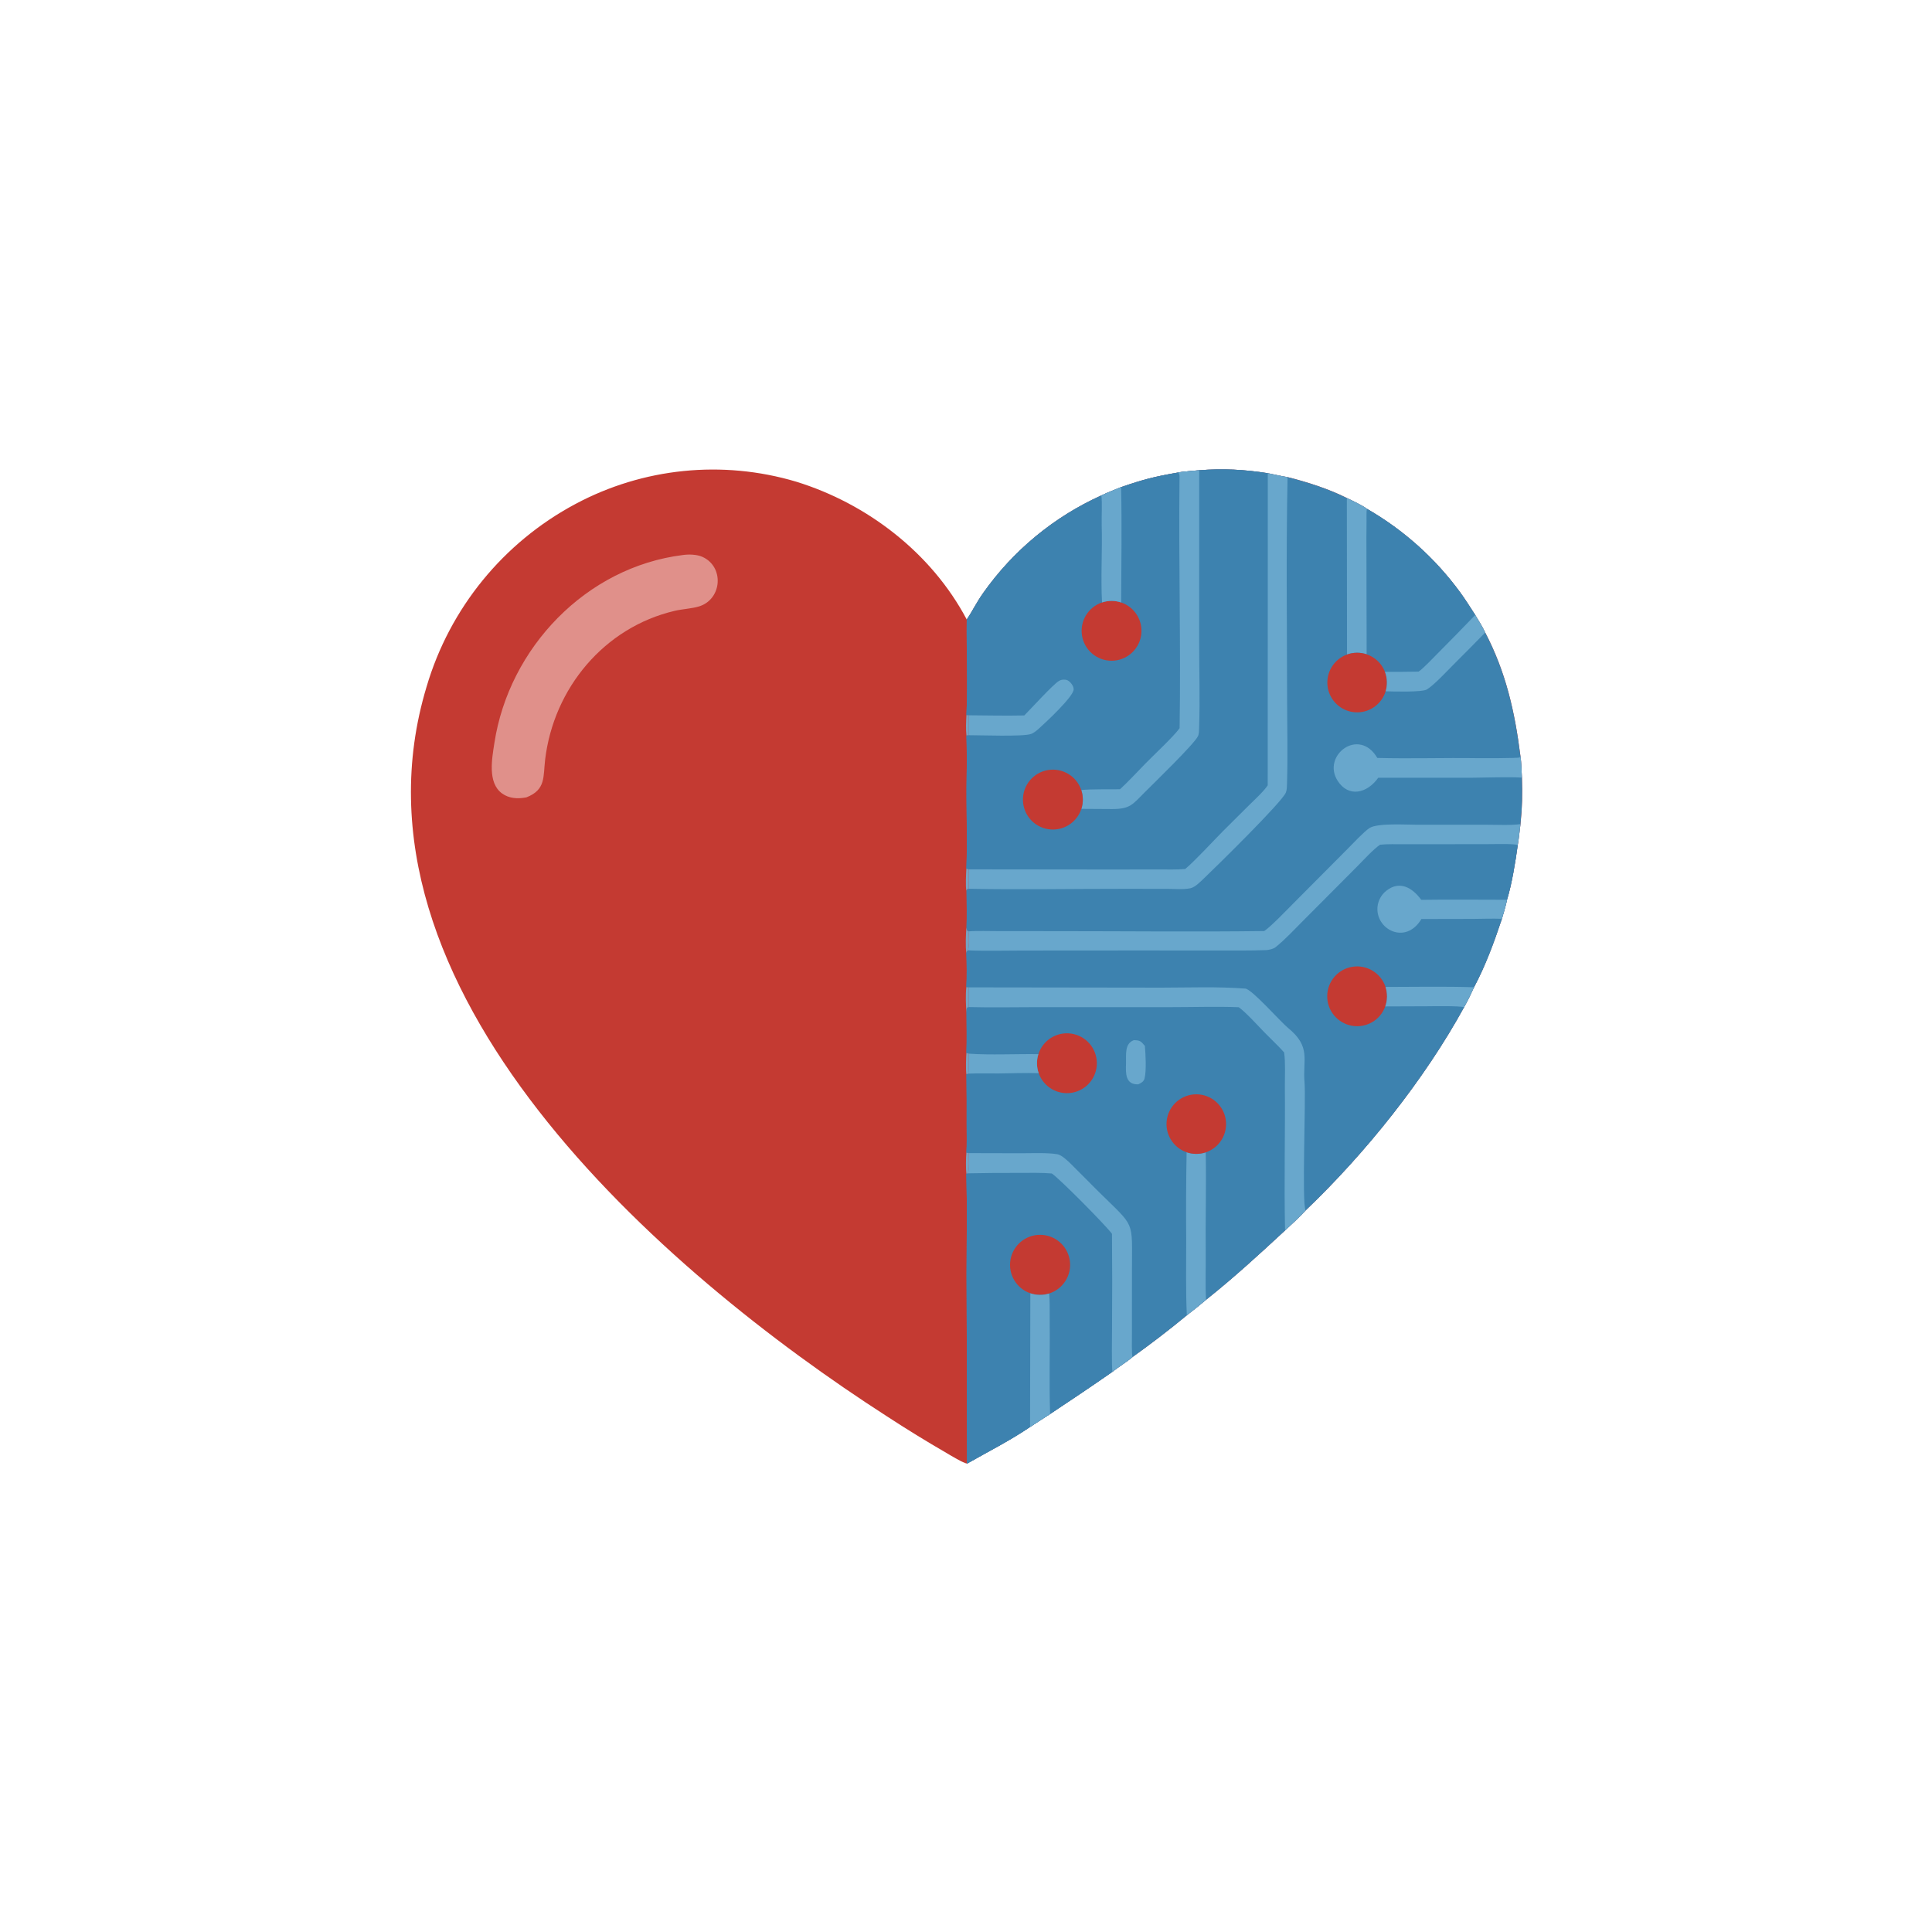
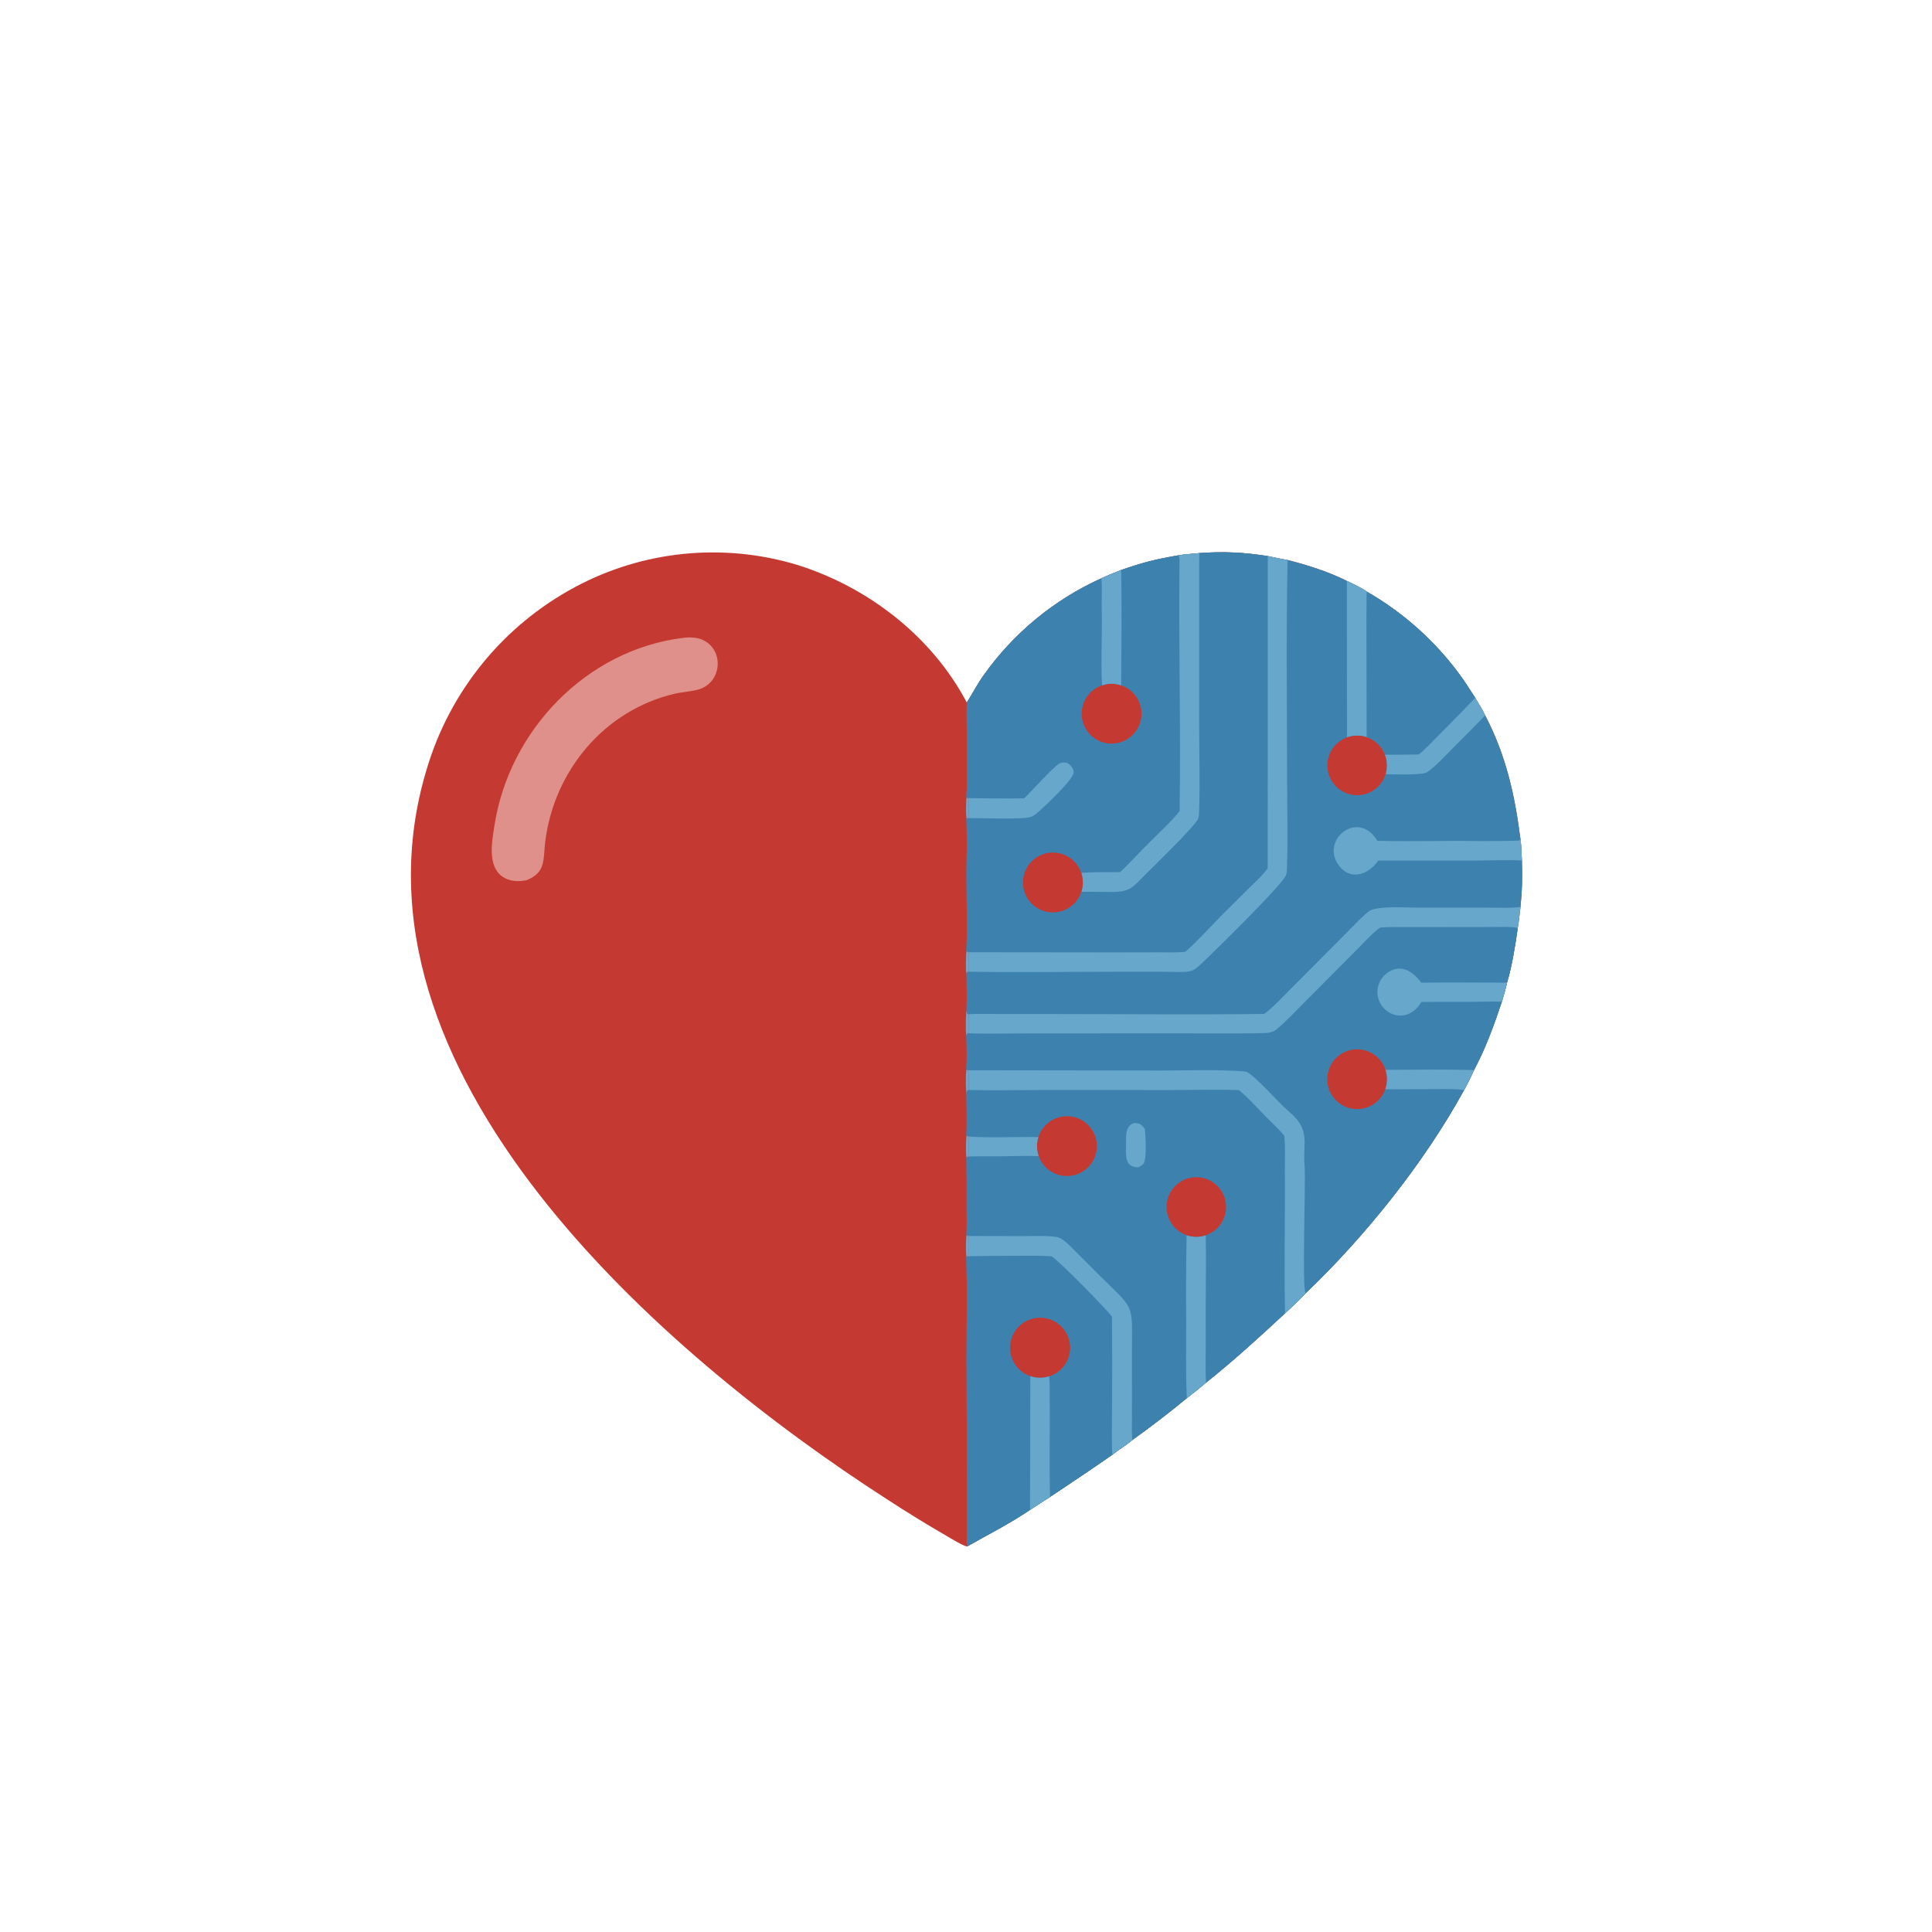
<svg xmlns="http://www.w3.org/2000/svg" viewBox="0 0 1024 1024" role="img" aria-label="Blood pressure monitor">
-   <g transform="translate(512 511.75) scale(0.7) translate(-518 -521.5)">
+   <g transform="translate(512 555.68) scale(0.7) translate(-518 -521.5)">
    <path fill="#C43A32" d="M694.575 146.49C712.771 145.066 728.459 145.919 746.511 148.72C750.914 149.598 757.177 151.033 761.487 151.687C776.241 155.385 792.761 160.651 806.372 167.514C810.153 169.32 818.531 173.244 821.531 175.672C849.205 191.562 873.24 213.079 892.084 238.834C896.273 244.542 899.71 250.183 903.584 256.08C906.163 260.336 909.047 264.891 911.128 269.375C926.826 299.437 933.537 329.333 937.766 362.649C938.596 367.712 938.566 374.046 938.931 379.232C939.348 391.957 939.174 401.647 937.834 414.405C937.116 419.633 936.688 425.229 935.759 430.355C934.066 442.699 931.312 459.804 927.656 471.698C926.626 476.554 925.139 481.377 923.753 486.15C917.85 503.859 911.429 521.414 902.657 537.949C900.109 543.515 898.101 547.689 895.12 553.048C865.114 607.858 820.424 663.692 775.116 706.928C770.039 712.356 765.031 717.063 759.584 722.066C740.145 740.102 720.501 758.096 699.732 774.602C694.861 778.769 690.272 782.389 685.198 786.315C671.871 797.325 658.16 807.862 644.09 817.906C639.605 821.763 633.565 825.33 628.863 829.1C612.769 840.305 597.908 850.27 581.672 861.052C576.662 864.354 571.451 867.545 566.501 870.871C551.256 881.235 534.746 889.54 518.847 898.578C516.25 898.506 505.998 892.204 503.257 890.603C487.972 881.758 472.928 872.502 458.142 862.845C288.564 753.736 40.452 538.965 109.588 310.321C127.073 251.026 167.626 201.229 222.152 172.1C273.479 144.619 333.582 138.52 389.383 155.13C443.4 171.782 492.029 209.277 518.565 259.529C522.921 253.119 525.922 246.594 531.005 239.462C553.693 207.269 584.599 181.749 620.503 165.561C625.261 163.305 630.55 161.262 635.452 159.261C652.699 153.325 660.663 151.337 678.612 148.2C680.107 147.726 692.305 146.694 694.575 146.49Z" />
    <path fill="#3D82AF" d="M694.575 146.49C712.771 145.066 728.459 145.919 746.511 148.72C750.914 149.598 757.177 151.033 761.487 151.687C776.241 155.385 792.761 160.651 806.372 167.514C810.153 169.32 818.531 173.244 821.531 175.672C849.205 191.562 873.24 213.079 892.084 238.834C896.273 244.542 899.71 250.183 903.584 256.08C906.163 260.336 909.047 264.891 911.128 269.375C926.826 299.437 933.537 329.333 937.766 362.649C938.596 367.712 938.566 374.046 938.931 379.232C939.348 391.957 939.174 401.647 937.834 414.405C937.116 419.633 936.688 425.229 935.759 430.355C934.066 442.699 931.312 459.804 927.656 471.698C926.626 476.554 925.139 481.377 923.753 486.15C917.85 503.859 911.429 521.414 902.657 537.949C900.109 543.515 898.101 547.689 895.12 553.048C865.114 607.858 820.424 663.692 775.116 706.928C770.039 712.356 765.031 717.063 759.584 722.066C740.145 740.102 720.501 758.096 699.732 774.602C694.861 778.769 690.272 782.389 685.198 786.315C671.871 797.325 658.16 807.862 644.09 817.906C639.605 821.763 633.565 825.33 628.863 829.1C612.769 840.305 597.908 850.27 581.672 861.052C576.662 864.354 571.451 867.545 566.501 870.871C551.256 881.235 534.746 889.54 518.847 898.578L518.458 755.24C518.452 730.206 518.912 704.072 518.329 679.145L519.197 678.845C520.787 677.171 520.183 666.458 520.145 663.537L518.284 663.207C518.76 658.024 518.483 647.313 518.487 641.685C518.566 629.075 518.508 616.464 518.313 603.854L519.814 603.333C520.302 599.192 520.116 592.569 520.12 588.229L518.29 587.699C518.705 577.863 518.428 567.007 518.369 557.093C518.377 555.52 518.282 554.89 518.83 553.389L520.029 552.952C520.217 548.17 520.07 542.865 520.036 538.041L518.246 537.877C518.733 529.822 518.567 520.081 518.255 511.992C518.725 510.385 518.287 511.004 519.512 510.003C520.514 507.395 520.376 498.434 519.878 495.652L518.743 494.935L518.272 492.735C518.784 484.419 518.478 473.298 518.292 464.877L518.696 463.827L520.051 463.375C520.107 460.324 520.376 451.428 519.973 448.676L518.275 448.126C519.259 425.311 518.011 401.704 518.478 378.806C518.687 368.523 518.665 357.565 518.314 347.297L519.983 347.101C520.253 342.378 520.124 336.819 520.13 332.033L518.312 331.883C519.451 309.762 518.264 282.215 518.565 259.529C522.921 253.119 525.922 246.594 531.005 239.462C553.693 207.269 584.599 181.749 620.503 165.561C625.261 163.305 630.55 161.262 635.452 159.261C652.699 153.325 660.663 151.337 678.612 148.2C680.107 147.726 692.305 146.694 694.575 146.49Z" />
    <path fill="#3D82AF" d="M520.029 552.952C537.127 553.405 555.607 553.007 572.851 553.007L673.281 553.017C688.923 553.017 709.22 552.431 724.533 553.073C729.819 556.853 739.388 567.397 744.16 572.319C748.298 576.587 755.189 583.028 758.875 587.317C759.985 595.012 759.373 605.501 759.438 613.403C759.737 649.614 758.782 685.869 759.584 722.066C740.145 740.102 720.501 758.096 699.732 774.602C694.861 778.769 690.272 782.389 685.198 786.315C671.871 797.325 658.16 807.862 644.09 817.906C639.605 821.763 633.565 825.33 628.863 829.1C612.769 840.305 597.908 850.27 581.672 861.052C576.662 864.354 571.451 867.545 566.501 870.871C551.256 881.235 534.746 889.54 518.847 898.578L518.458 755.24C518.452 730.206 518.912 704.072 518.329 679.145L519.197 678.845C520.787 677.171 520.183 666.458 520.145 663.537L518.284 663.207C518.76 658.024 518.483 647.313 518.487 641.685C518.566 629.075 518.508 616.464 518.313 603.854L519.814 603.333C520.302 599.192 520.116 592.569 520.12 588.229L518.29 587.699C518.705 577.863 518.428 567.007 518.369 557.093C518.377 555.52 518.282 554.89 518.83 553.389L520.029 552.952Z" />
    <path fill="#3D82AF" d="M519.197 678.845C532.254 678.58 545.315 678.473 558.375 678.525C565.889 678.521 575.593 678.285 582.94 678.955C588.657 682.624 624.148 718.551 628.533 724.646C628.745 748.571 628.756 772.497 628.568 796.421C628.551 801.574 628.191 825.084 628.863 829.1C612.769 840.305 597.908 850.27 581.672 861.052C576.662 864.354 571.451 867.545 566.501 870.871C551.256 881.235 534.746 889.54 518.847 898.578L518.458 755.24C518.452 730.206 518.912 704.072 518.329 679.145L519.197 678.845Z" />
    <path fill="#C43A32" d="M566.704 769.659C556.14 766.035 549.77 755.278 551.671 744.273C553.572 733.268 563.182 725.271 574.349 725.401C585.516 725.53 594.938 733.748 596.582 744.795C598.227 755.841 591.609 766.447 580.964 769.825C576.316 771.3 571.316 771.242 566.704 769.659Z" />
    <path fill="#68A7CC" d="M566.704 769.659C571.316 771.242 576.316 771.3 580.964 769.825C581.523 775.563 581.31 781.298 581.379 787.053C581.673 811.656 580.889 836.476 581.672 861.052C576.662 864.354 571.451 867.545 566.501 870.871L566.704 769.659Z" />
    <path fill="#68A7CC" d="M520.145 663.537L559.753 663.634C567.739 663.639 579.485 663.075 587.269 664.403C590.381 664.934 595.235 669.503 597.606 671.886L618.83 693.154C646.293 720.262 643.676 713.681 643.65 751.587L643.641 801.028C643.626 803.691 643.369 815.867 644.09 817.906C639.605 821.763 633.565 825.33 628.863 829.1C628.191 825.084 628.551 801.574 628.568 796.421C628.756 772.497 628.745 748.571 628.533 724.646C624.148 718.551 588.657 682.624 582.94 678.955C575.593 678.285 565.889 678.521 558.375 678.525C545.315 678.473 532.254 678.58 519.197 678.845C520.787 677.171 520.183 666.458 520.145 663.537Z" />
    <path fill="#68A7CC" d="M685.038 662.888C689.722 664.499 694.806 664.524 699.505 662.958C700.018 688.392 699.252 714.394 699.511 739.876C699.627 751.209 699.13 763.392 699.732 774.602C694.861 778.769 690.272 782.389 685.198 786.315C684.35 767.597 684.737 747.982 684.732 729.18C684.541 707.082 684.643 684.983 685.038 662.888Z" />
    <path fill="#C43A32" d="M572.812 588.617C576.175 578.031 586.716 571.443 597.705 573.058C608.695 574.673 616.894 584.015 617.07 595.121C617.246 606.228 609.346 615.824 598.413 617.786C587.48 619.748 576.736 613.497 573.04 603.022C571.399 598.373 571.319 593.316 572.812 588.617Z" />
    <path fill="#C43A32" d="M685.038 662.888C674.597 659.297 668.292 648.674 670.139 637.789C671.986 626.903 681.442 618.955 692.483 619.008C703.524 619.062 712.903 627.1 714.645 638.003C716.387 648.906 709.98 659.467 699.505 662.958C694.806 664.524 689.722 664.499 685.038 662.888Z" />
    <path fill="#68A7CC" d="M520.12 588.229C535.737 589.378 556.815 588.351 572.812 588.617C571.319 593.316 571.399 598.373 573.04 603.022C563.641 602.691 552.58 603.106 543.035 603.214C535.71 603.297 526.897 603.065 519.814 603.333C520.302 599.192 520.116 592.569 520.12 588.229Z" />
    <path fill="#68A7CC" d="M645.079 578.017C649.743 578.092 650.468 578.787 653.427 582.345C653.99 588.367 654.689 601.043 653.211 606.937C652.575 609.476 650.583 610.45 648.399 611.465C638.693 611.733 638.888 603.29 639.157 595.699C639.384 589.3 637.838 580.629 645.079 578.017Z" />
    <path fill="#3D82AF" d="M694.575 146.49C712.771 145.066 728.459 145.919 746.511 148.72L746.456 385.041C743.516 389.593 736.192 396.293 732.062 400.368L712.783 419.537C705.711 426.642 690.709 442.937 683.975 448.404C677.637 448.992 669.783 448.734 663.251 448.738L629.201 448.795L519.973 448.676L518.275 448.126C519.259 425.311 518.011 401.704 518.478 378.806C518.687 368.523 518.665 357.565 518.314 347.297L519.983 347.101C520.253 342.378 520.124 336.819 520.13 332.033L518.312 331.883C519.451 309.762 518.264 282.215 518.565 259.529C522.921 253.119 525.922 246.594 531.005 239.462C553.693 207.269 584.599 181.749 620.503 165.561C625.261 163.305 630.55 161.262 635.452 159.261C652.699 153.325 660.663 151.337 678.612 148.2C680.107 147.726 692.305 146.694 694.575 146.49Z" />
    <path fill="#68A7CC" d="M678.612 148.2C680.107 147.726 692.305 146.694 694.575 146.49L694.55 276.711C694.546 298.251 695.248 320.053 694.503 341.57C694.435 343.53 694.496 346.021 693.66 347.81C690.907 353.702 659.963 383.693 653.432 390.224C644.204 399.453 642.446 403.047 628.528 403.025L605.346 402.879C606.856 398.239 606.828 393.235 605.267 388.612C613.025 387.867 626.452 388.132 634.602 388.026C639.291 383.849 648.804 373.789 653.598 368.835C659.996 362.224 675.111 348.256 679.74 341.79C680.748 279.361 678.946 216.375 679.654 153.899C679.677 151.888 680.021 149.575 678.612 148.2Z" />
    <path fill="#C43A32" d="M605.346 402.879C601.904 413.462 591.29 419.983 580.293 418.271C569.297 416.559 561.168 407.12 561.106 395.991C561.044 384.862 569.068 375.333 580.045 373.499C591.022 371.664 601.707 378.067 605.267 388.612C606.828 393.235 606.856 398.239 605.346 402.879Z" />
    <path fill="#C43A32" d="M621.002 246.584C625.702 245.007 630.789 245.015 635.484 246.607C645.994 250.17 652.376 260.821 650.562 271.769C648.747 282.717 639.27 290.74 628.173 290.722C617.076 290.704 607.624 282.652 605.845 271.698C604.065 260.745 610.481 250.114 621.002 246.584Z" />
    <path fill="#68A7CC" d="M562.133 332.146C567.445 326.811 583.826 308.746 588.389 306.006C589.57 305.297 590.768 305.028 592.136 305.019C594.148 305.005 595.406 305.543 596.826 306.985C598.217 308.397 599.53 310.356 599.506 312.425C599.443 317.827 578.385 337.463 573.293 341.99C571.5 343.584 569.419 345.417 567.129 346.199C560.921 348.32 528.872 347.083 519.983 347.101C520.253 342.378 520.124 336.819 520.13 332.033C533.773 332.123 548.529 332.46 562.133 332.146Z" />
    <path fill="#68A7CC" d="M620.503 165.561C625.261 163.305 630.55 161.262 635.452 159.261C636.079 187.764 635.589 217.982 635.484 246.607C630.789 245.015 625.702 245.007 621.002 246.584C619.947 228.129 621.292 206.856 620.754 188.162C620.567 181.659 621.234 171.74 620.503 165.561Z" />
    <path fill="#3D82AF" d="M831.546 430.015C836.698 429.447 844.195 429.648 849.567 429.643L879.184 429.634L915.253 429.579C918.71 429.575 933.923 429.125 935.759 430.355C934.066 442.699 931.312 459.804 927.656 471.698C926.626 476.554 925.139 481.377 923.753 486.15C917.85 503.859 911.429 521.414 902.657 537.949C900.109 543.515 898.101 547.689 895.12 553.048C865.114 607.858 820.424 663.692 775.116 706.928C770.039 712.356 765.031 717.063 759.584 722.066C758.782 685.869 759.737 649.614 759.438 613.403C759.373 605.501 759.985 595.012 758.875 587.317C755.189 583.028 748.298 576.587 744.16 572.319C739.388 567.397 729.819 556.853 724.533 553.073C709.22 552.431 688.923 553.017 673.281 553.017L572.851 553.007C555.607 553.007 537.127 553.405 520.029 552.952C520.217 548.17 520.07 542.865 520.036 538.041L518.246 537.877C518.733 529.822 518.567 520.081 518.255 511.992C518.725 510.385 518.287 511.004 519.512 510.003C531.972 510.575 548.381 510.128 561.078 510.145L644.631 510.087L709.583 510.112C721.401 510.115 733.425 510.225 745.233 509.833C747.296 509.765 750.824 508.893 752.398 507.627C759.619 501.817 766.92 493.951 773.485 487.354L814.344 446.326C818.762 441.892 826.56 433.295 831.546 430.015Z" />
    <path fill="#68A7CC" d="M520.036 538.041L666.183 538.24C686.829 538.206 708.729 537.384 729.472 538.961C734.437 539.338 756.323 564.265 761.756 568.674C779.561 583.123 772.825 592.836 774.324 609.854C775.449 622.619 772.188 701.409 775.116 706.928C770.039 712.356 765.031 717.063 759.584 722.066C758.782 685.869 759.737 649.614 759.438 613.403C759.373 605.501 759.985 595.012 758.875 587.317C755.189 583.028 748.298 576.587 744.16 572.319C739.388 567.397 729.819 556.853 724.533 553.073C709.22 552.431 688.923 553.017 673.281 553.017L572.851 553.007C555.607 553.007 537.127 553.405 520.029 552.952C520.217 548.17 520.07 542.865 520.036 538.041Z" />
    <path fill="#68A7CC" d="M862.823 486.286C850.864 506.241 827.952 494.198 829.586 477.005C830.076 472.263 832.452 467.916 836.18 464.943C846.417 456.753 856.107 462.72 862.701 471.742C884.136 471.427 906.169 471.695 927.656 471.698C926.626 476.554 925.139 481.377 923.753 486.15C917.357 485.83 908.336 486.175 901.761 486.206L862.823 486.286Z" />
    <path fill="#C43A32" d="M835.453 552.466C831.713 562.877 820.998 569.061 810.112 567.092C799.227 565.122 791.358 555.574 791.504 544.513C791.649 533.452 799.766 524.115 810.7 522.432C821.633 520.749 832.182 527.213 835.647 537.719C837.23 542.519 837.162 547.71 835.453 552.466Z" />
    <path fill="#68A7CC" d="M835.647 537.719C857.411 537.699 881.104 537.244 902.657 537.949C900.109 543.515 898.101 547.689 895.12 553.048C890.787 551.947 872.266 552.301 867.269 552.347L835.453 552.466C837.162 547.71 837.23 542.519 835.647 537.719Z" />
    <path fill="#68A7CC" d="M746.511 148.72C750.914 149.598 757.177 151.033 761.487 151.687C760.327 207.097 761.053 262.68 761.127 318.109C761.156 339.965 761.735 361.997 761.066 383.835C761.001 385.93 760.996 388.672 760.167 390.593C756.907 398.147 708.152 445.969 698.386 455.296C695.794 457.771 691.558 462.194 688.004 462.962C682.608 464.129 675.749 463.449 670.197 463.451L636.308 463.433C598.688 463.398 558.579 464.133 521.126 463.407C520.767 463.399 520.409 463.388 520.051 463.375C520.107 460.324 520.376 451.428 519.973 448.676L629.201 448.795L663.251 448.738C669.783 448.734 677.637 448.992 683.975 448.404C690.709 442.937 705.711 426.642 712.783 419.537L732.062 400.368C736.192 396.293 743.516 389.593 746.456 385.041L746.511 148.72Z" />
    <path fill="#68A7CC" d="M743.768 495.392C748.585 492.372 761.603 478.71 766.093 474.208L806.687 433.421C810.666 429.407 819.313 420.166 823.469 417.418C829.357 413.526 851.044 414.879 858.464 414.885L911.777 414.89C919.11 414.882 930.953 415.476 937.834 414.405C937.116 419.633 936.688 425.229 935.759 430.355C933.923 429.125 918.71 429.575 915.253 429.579L879.184 429.634L849.567 429.643C844.195 429.648 836.698 429.447 831.546 430.015C826.56 433.295 818.762 441.892 814.344 446.326L773.485 487.354C766.92 493.951 759.619 501.817 752.398 507.627C750.824 508.893 747.296 509.765 745.233 509.833C733.425 510.225 721.401 510.115 709.583 510.112L644.631 510.087L561.078 510.145C548.381 510.128 531.972 510.575 519.512 510.003C520.514 507.395 520.376 498.434 519.878 495.652C525.255 495.114 537.058 495.445 542.932 495.448L587.343 495.474C639.067 495.478 692.133 496.074 743.768 495.392Z" />
    <path fill="#3D82AF" d="M821.531 175.672C849.205 191.562 873.24 213.079 892.084 238.834C896.273 244.542 899.71 250.183 903.584 256.08C894.234 265.823 884.795 275.479 875.267 285.049C872.15 288.199 863.895 296.911 860.676 298.957C852.19 299.096 843.703 299.15 835.216 299.121C832.801 292.855 827.721 287.991 821.357 285.85L821.205 209.526C821.146 201.354 821.17 193.182 821.279 185.011C821.313 182.341 821.1 178.117 821.531 175.672Z" />
    <path fill="#68A7CC" d="M830.155 379.299C821.73 391.177 807.746 394.47 799.467 381.736C787.026 362.6 815.548 340.606 829.428 364.31C854.22 364.996 880.133 364.109 905.041 364.49C909.109 364.552 935.064 364.554 937.199 364L937.766 362.649C938.596 367.712 938.566 374.046 938.931 379.232C929.59 378.56 911.856 379.249 901.599 379.303L830.155 379.299Z" />
    <path fill="#68A7CC" d="M806.372 167.514C810.153 169.32 818.531 173.244 821.531 175.672C821.1 178.117 821.313 182.341 821.279 185.011C821.17 193.182 821.146 201.354 821.205 209.526L821.357 285.85C816.528 284.225 811.292 284.283 806.5 286.012L806.372 167.514Z" />
    <path fill="#C43A32" d="M806.5 286.012C811.292 284.283 816.528 284.225 821.357 285.85C827.721 287.991 832.801 292.855 835.216 299.121C837.032 303.834 837.215 309.021 835.735 313.85C832.625 323.994 822.867 330.602 812.294 329.724C801.72 328.845 793.186 320.719 791.792 310.201C790.398 299.683 796.52 289.614 806.5 286.012Z" />
    <path fill="#68A7CC" d="M860.676 298.957C863.895 296.911 872.15 288.199 875.267 285.049C884.795 275.479 894.234 265.823 903.584 256.08C906.163 260.336 909.047 264.891 911.128 269.375C903.098 277.614 895.006 285.794 886.854 293.914C881.996 298.793 872.376 309.17 866.935 312.474C863.32 314.67 840.851 314.028 835.735 313.85C837.215 309.021 837.032 303.834 835.216 299.121C843.703 299.15 852.19 299.096 860.676 298.957Z" />
    <path fill="#77A2C0" d="M518.255 511.992C517.48 506.867 517.918 497.917 518.272 492.735L518.743 494.935L519.878 495.652C520.376 498.434 520.514 507.395 519.512 510.003C518.287 511.004 518.725 510.385 518.255 511.992Z" />
    <path fill="#77A2C0" d="M518.369 557.093C517.809 551.824 517.648 543.072 518.246 537.877L520.036 538.041C520.07 542.865 520.217 548.17 520.029 552.952L518.83 553.389C518.282 554.89 518.377 555.52 518.369 557.093Z" />
    <path fill="#77A2C0" d="M518.292 464.877C517.558 462.197 518.042 451.284 518.275 448.126L519.973 448.676C520.376 451.428 520.107 460.324 520.051 463.375L518.696 463.827L518.292 464.877Z" />
    <path fill="#77A2C0" d="M518.29 587.699L520.12 588.229C520.116 592.569 520.302 599.192 519.814 603.333L518.313 603.854C517.696 601.633 518.043 590.308 518.29 587.699Z" />
    <path fill="#77A2C0" d="M518.284 663.207L520.145 663.537C520.183 666.458 520.787 677.171 519.197 678.845L518.329 679.145C517.76 676.145 517.926 666.332 518.284 663.207Z" />
    <path fill="#77A2C0" d="M518.312 331.883L520.13 332.033C520.124 336.819 520.253 342.378 519.983 347.101L518.314 347.297C517.774 342.925 518.06 336.331 518.312 331.883Z" />
    <path fill="#E0908A" d="M303.577 210.685C308.045 210.007 314.207 210.227 318.233 211.99C334.916 219.296 333.513 243.685 316.287 249.462C310.23 251.351 303.606 251.495 297.456 252.935C243.993 265.454 205.804 311.593 199.345 365.511C197.788 378.509 200.003 388.407 185.174 394.153L184.492 394.281C178.267 395.399 171.95 395 166.684 391.186C155.521 383.101 159.144 364.453 160.928 352.883C172.028 280.903 230.387 219.791 303.577 210.685Z" />
  </g>
</svg>
